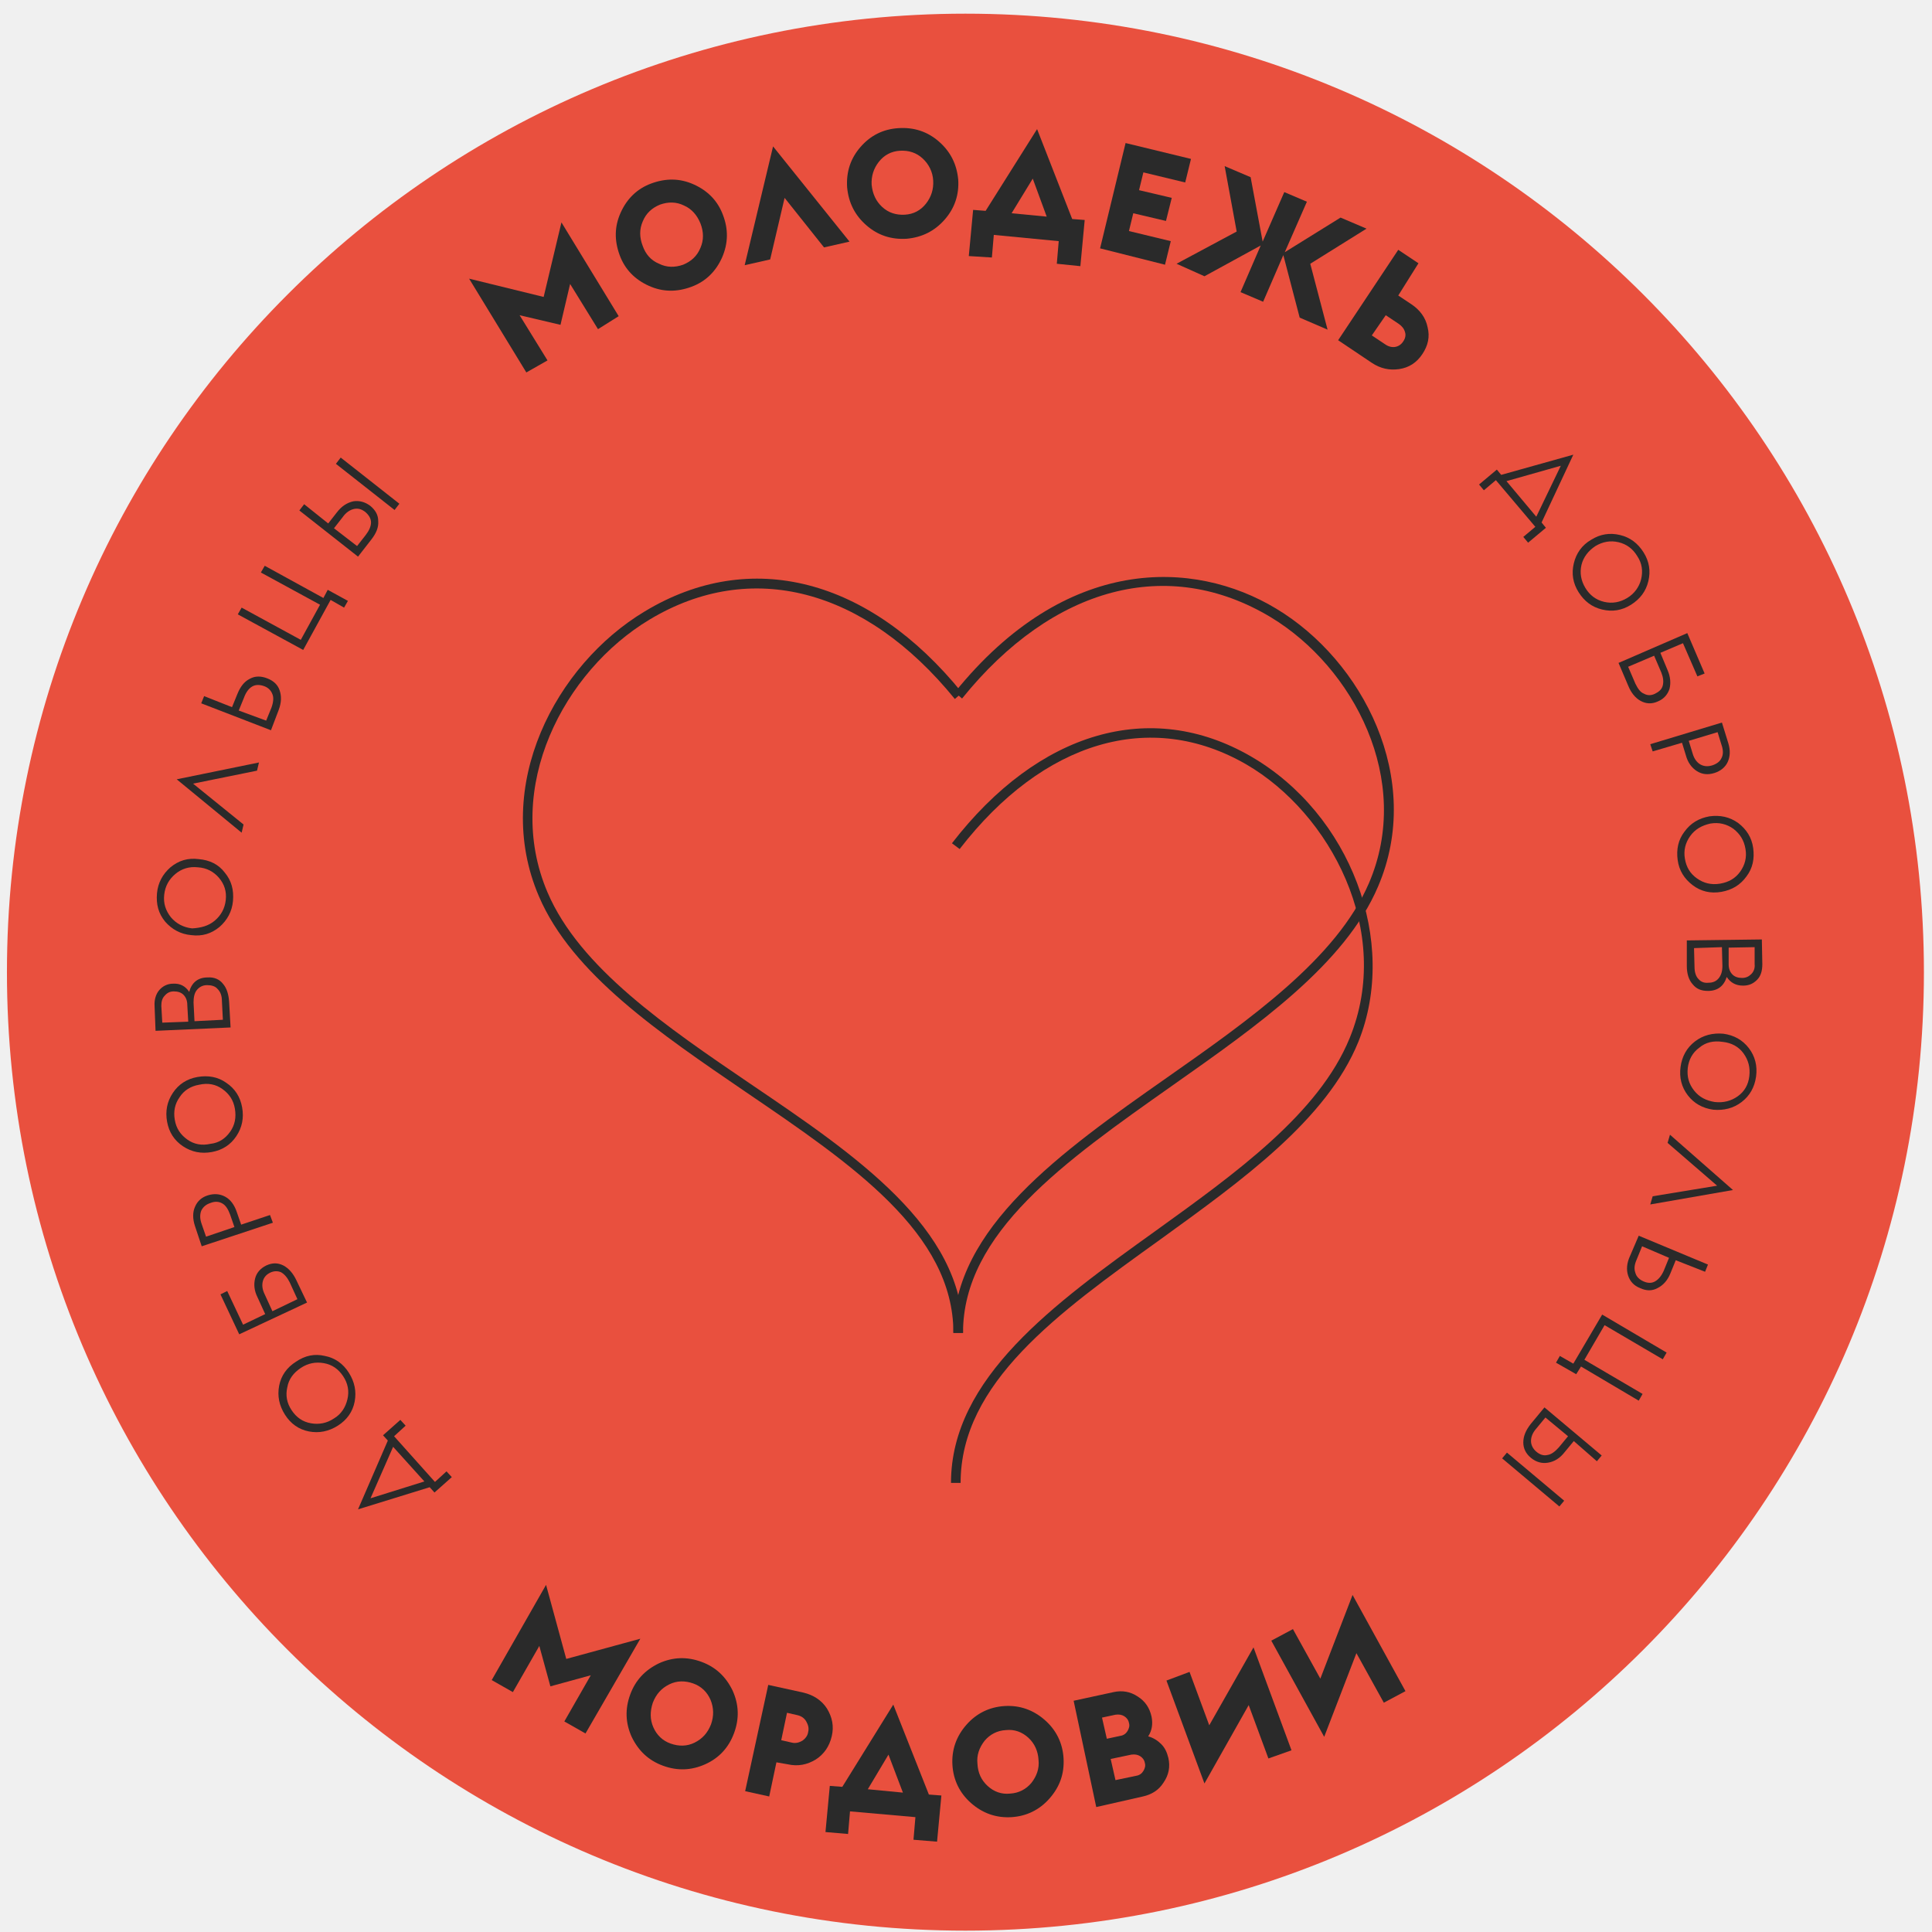
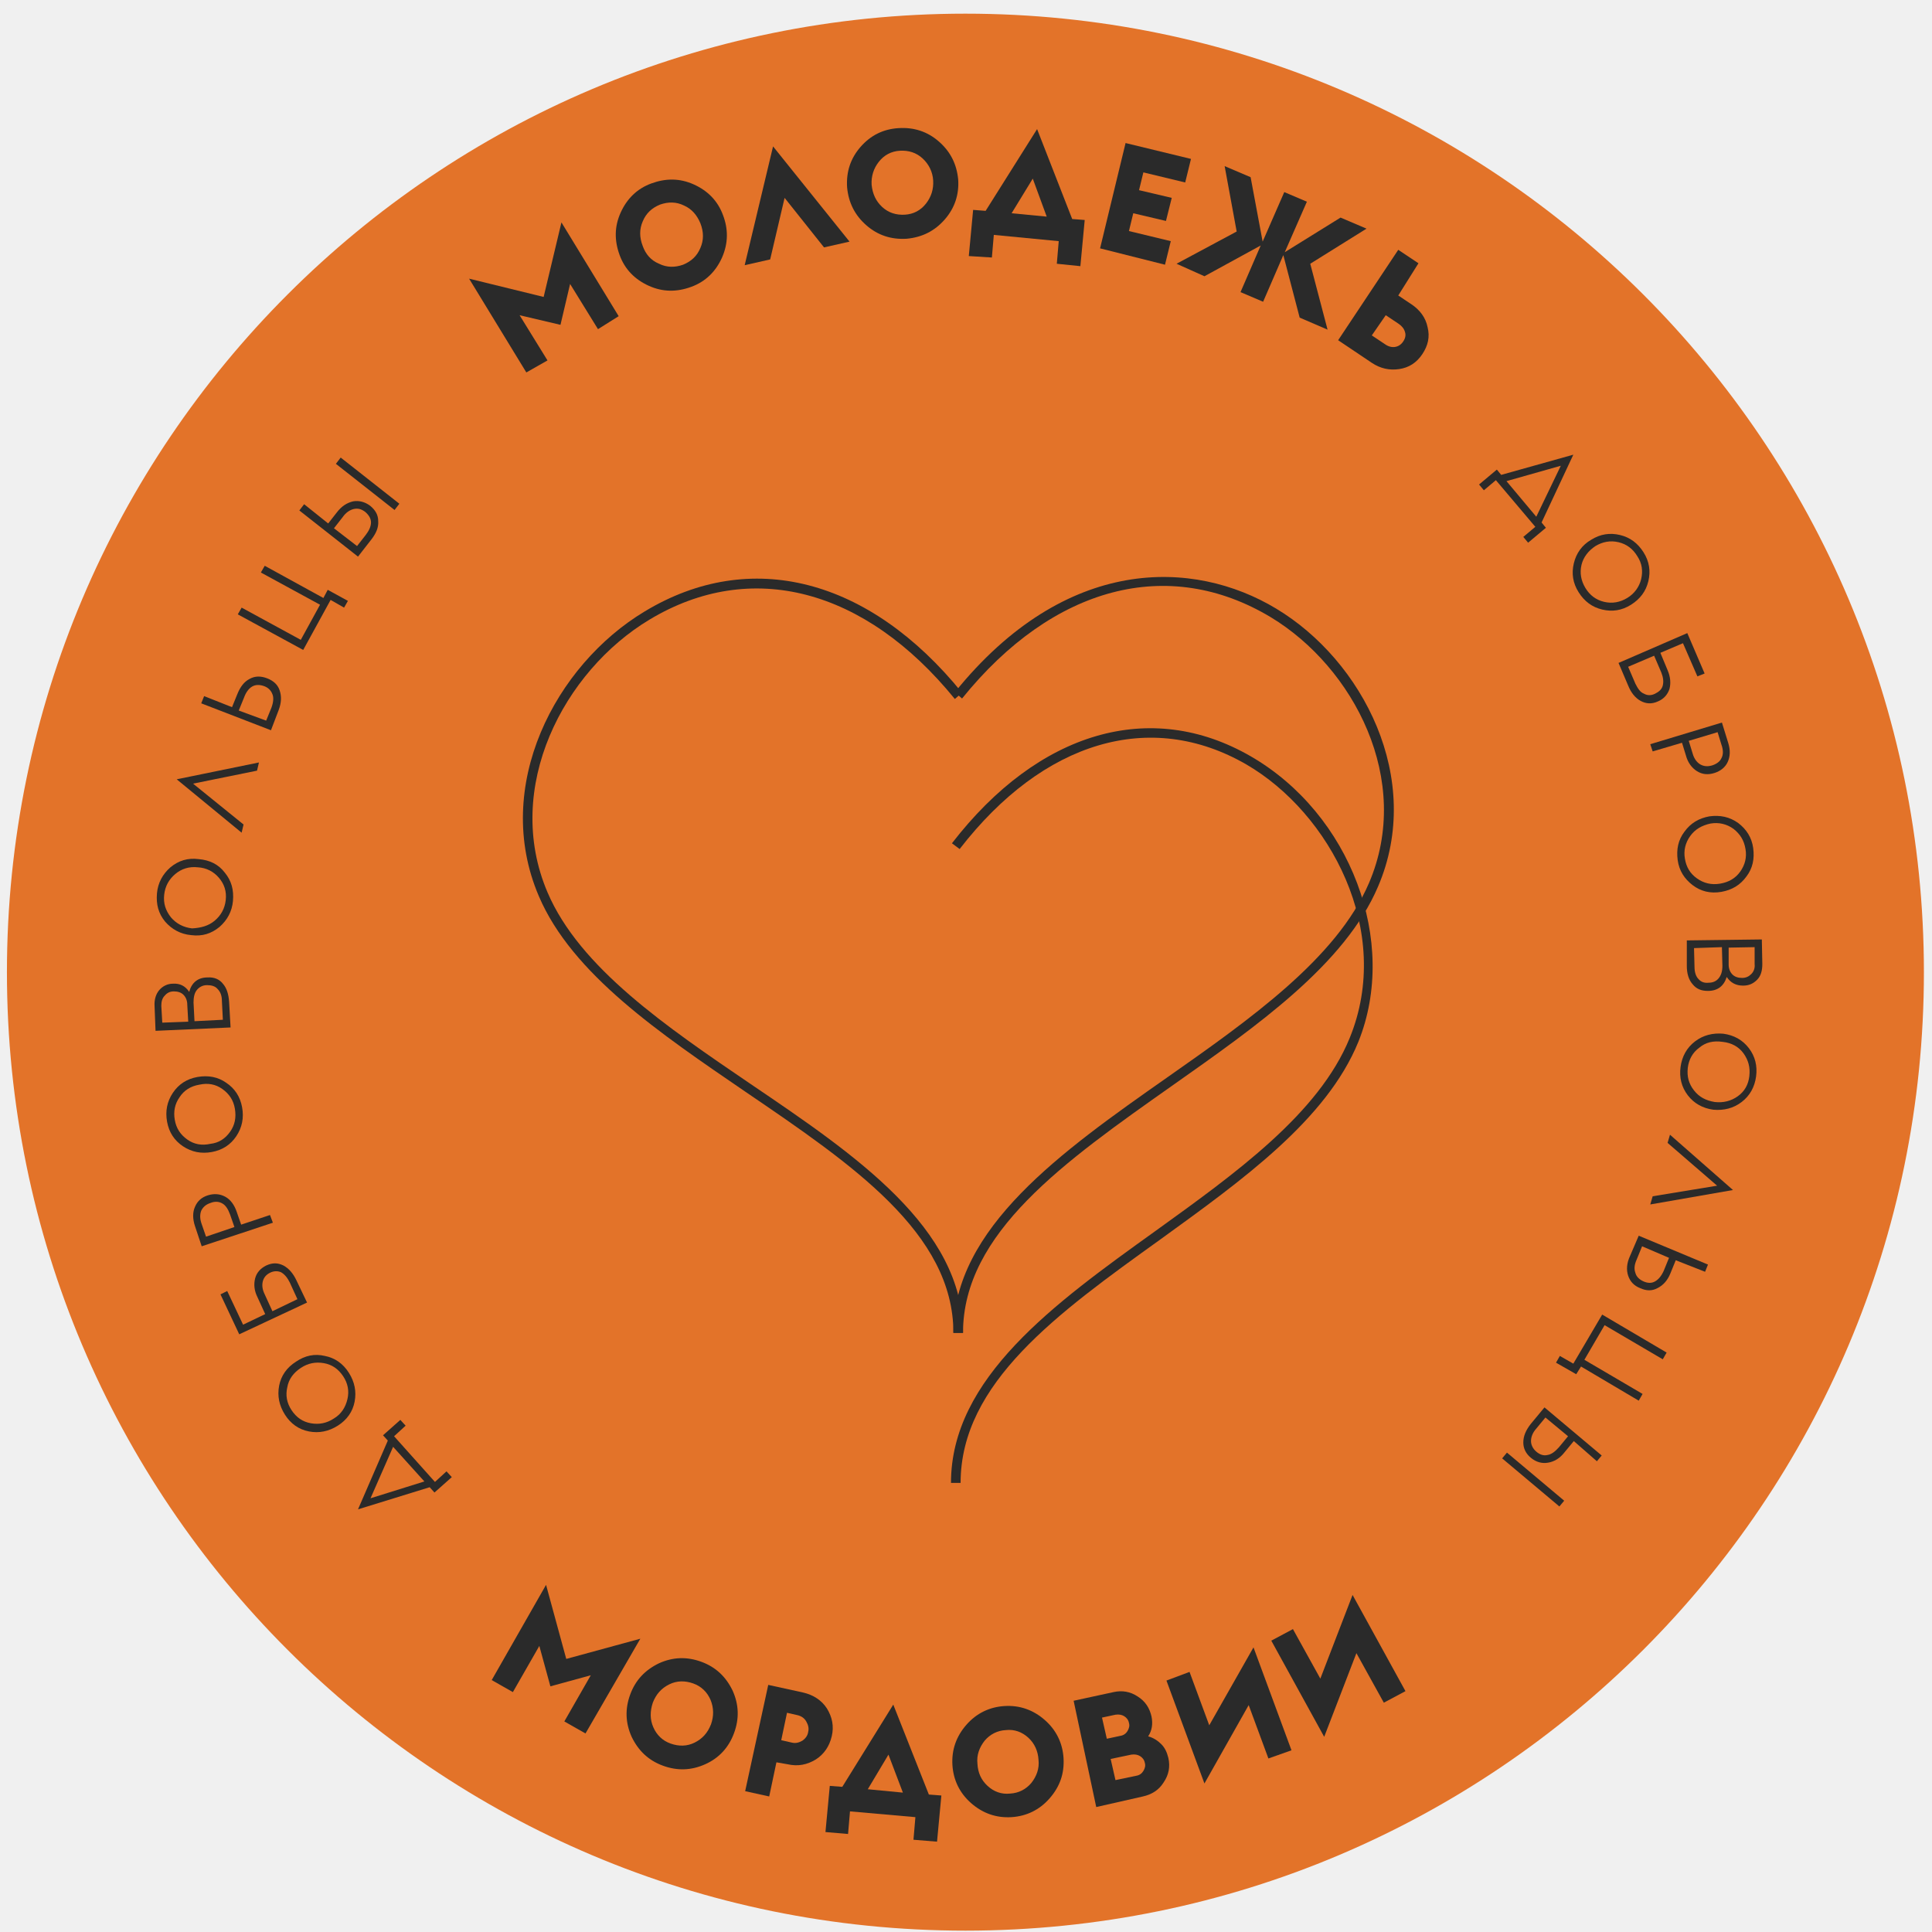
<svg xmlns="http://www.w3.org/2000/svg" width="233" height="233" viewBox="0 0 233 233" fill="none">
-   <path d="M116.431 232.837C180.272 232.837 232.025 181.083 232.025 117.243C232.025 53.402 180.272 1.649 116.431 1.649C52.59 1.649 0.837 53.402 0.837 117.243C0.837 181.083 52.59 232.837 116.431 232.837Z" fill="#E9503E" />
-   <path d="M63.477 44.917L56.575 33.607L65.565 35.811L67.711 26.821L74.613 38.131L72.119 39.697L68.755 34.245L67.595 39.175L62.665 38.015L66.029 43.467L63.477 44.917Z" fill="#2A2A2A" />
-   <path d="M87.083 31.055C86.329 32.737 85.111 33.955 83.371 34.593C81.631 35.231 79.949 35.231 78.267 34.477C76.585 33.723 75.367 32.505 74.729 30.765C74.091 29.025 74.091 27.343 74.845 25.661C75.599 23.979 76.817 22.761 78.557 22.123C80.297 21.485 81.979 21.485 83.661 22.239C85.343 22.993 86.561 24.211 87.199 25.951C87.837 27.633 87.837 29.315 87.083 31.055ZM79.485 31.809C80.413 32.273 81.399 32.273 82.385 31.925C83.371 31.519 84.067 30.881 84.473 29.895C84.879 28.967 84.879 27.981 84.473 26.937C84.067 25.951 83.429 25.197 82.501 24.791C81.573 24.327 80.587 24.327 79.601 24.675C78.615 25.081 77.919 25.719 77.513 26.705C77.107 27.633 77.107 28.619 77.513 29.663C77.861 30.649 78.499 31.403 79.485 31.809Z" fill="#2A2A2A" />
-   <path d="M89.809 31.983L93.231 17.657L102.453 29.14L99.379 29.837L94.623 23.863L92.883 31.287L89.809 31.983Z" fill="#2A2A2A" />
-   <path d="M113.937 26.473C112.719 27.865 111.211 28.619 109.355 28.793C107.499 28.909 105.875 28.387 104.483 27.169C103.091 25.951 102.337 24.443 102.163 22.587C102.047 20.731 102.569 19.107 103.787 17.715C105.005 16.323 106.513 15.569 108.369 15.453C110.225 15.337 111.849 15.859 113.241 17.077C114.633 18.295 115.387 19.803 115.561 21.659C115.677 23.457 115.155 25.081 113.937 26.473ZM106.397 24.965C107.151 25.661 108.079 25.951 109.123 25.893C110.167 25.835 111.037 25.371 111.675 24.559C112.313 23.747 112.603 22.819 112.545 21.775C112.487 20.731 112.023 19.803 111.269 19.107C110.515 18.411 109.587 18.121 108.543 18.179C107.499 18.237 106.629 18.701 105.991 19.513C105.353 20.325 105.063 21.253 105.121 22.297C105.237 23.399 105.643 24.269 106.397 24.965Z" fill="#2A2A2A" />
-   <path d="M116.837 30.881L117.359 25.313L118.867 25.429L125.073 15.569L129.307 26.415L130.815 26.531L130.293 32.099L127.451 31.809L127.683 29.083L119.853 28.329L119.621 31.055L116.837 30.881ZM126.233 26.125L124.551 21.543L121.999 25.719L126.233 26.125Z" fill="#2A2A2A" />
-   <path d="M132.671 29.953L135.745 17.251L143.633 19.165L142.937 22.007L137.891 20.789L137.369 22.935L141.313 23.863L140.617 26.647L136.673 25.719L136.151 27.865L141.197 29.083L140.501 31.925L132.671 29.953Z" fill="#2A2A2A" />
-   <path d="M141.894 31.809L149.144 27.923L147.694 20.035L150.826 21.369L152.276 29.141L154.886 23.167L157.612 24.327L154.944 30.417L161.672 26.241L164.804 27.575L158.018 31.809L160.106 39.755L156.742 38.305L154.77 30.765L152.334 36.391L149.608 35.231L152.044 29.605L145.258 33.317L141.894 31.809Z" fill="#2A2A2A" />
-   <path d="M168.631 35.637L170.197 36.681C171.241 37.377 171.937 38.305 172.169 39.465C172.459 40.625 172.227 41.669 171.531 42.713C170.835 43.757 169.907 44.337 168.747 44.511C167.587 44.685 166.485 44.453 165.441 43.757L161.381 41.031L168.631 30.127L171.067 31.751L168.631 35.637ZM165.441 40.451L167.007 41.495C167.413 41.785 167.819 41.901 168.225 41.843C168.631 41.785 168.979 41.553 169.211 41.205C169.501 40.799 169.559 40.393 169.443 40.045C169.327 39.639 169.095 39.349 168.689 39.059L167.123 38.015L165.441 40.451Z" fill="#2A2A2A" />
-   <path d="M59.301 202.619L65.855 191.135L68.291 200.067L77.223 197.631L70.611 209.057L68.059 207.607L71.249 202.039L66.377 203.373L65.043 198.501L61.853 204.069L59.301 202.619Z" fill="#2A2A2A" />
-   <path d="M85.053 212.769C83.371 213.523 81.689 213.581 79.949 212.943C78.209 212.305 76.991 211.145 76.179 209.463C75.425 207.781 75.367 206.099 76.005 204.359C76.643 202.619 77.803 201.401 79.485 200.589C81.167 199.835 82.849 199.777 84.589 200.415C86.329 201.053 87.547 202.213 88.359 203.895C89.113 205.577 89.171 207.259 88.533 208.999C87.895 210.739 86.735 212.015 85.053 212.769ZM78.789 208.303C79.195 209.231 79.891 209.927 80.877 210.275C81.863 210.623 82.849 210.623 83.777 210.159C84.705 209.695 85.343 208.999 85.749 207.955C86.097 206.969 86.097 205.983 85.691 204.997C85.285 204.069 84.589 203.373 83.603 203.025C82.617 202.677 81.631 202.677 80.703 203.141C79.775 203.605 79.137 204.301 78.731 205.345C78.383 206.389 78.383 207.375 78.789 208.303Z" fill="#2A2A2A" />
-   <path d="M89.867 216.017L92.651 203.199L96.885 204.127C98.103 204.417 99.089 205.055 99.727 206.041C100.365 207.085 100.597 208.187 100.307 209.405C100.017 210.623 99.379 211.551 98.393 212.189C97.349 212.827 96.247 213.059 94.971 212.769L93.637 212.537L92.767 216.655L89.867 216.017ZM94.217 209.869L95.493 210.159C95.957 210.275 96.363 210.159 96.769 209.927C97.175 209.637 97.407 209.289 97.465 208.883C97.581 208.419 97.465 208.013 97.233 207.607C97.001 207.201 96.653 206.969 96.189 206.853L94.913 206.563L94.217 209.869Z" fill="#2A2A2A" />
-   <path d="M99.553 220.946L100.075 215.378L101.583 215.494L107.731 205.576L112.023 216.422L113.531 216.538L113.009 222.106L110.167 221.874L110.399 219.148L102.511 218.452L102.279 221.178L99.553 220.946ZM108.891 216.19L107.151 211.608L104.657 215.784L108.891 216.19Z" fill="#2A2A2A" />
-   <path d="M126.581 216.887C125.363 218.279 123.797 219.033 121.999 219.149C120.143 219.265 118.519 218.685 117.127 217.467C115.735 216.249 114.981 214.683 114.865 212.885C114.749 211.029 115.329 209.405 116.547 208.013C117.765 206.621 119.331 205.867 121.129 205.751C122.985 205.635 124.609 206.215 126.001 207.433C127.393 208.651 128.147 210.217 128.263 212.015C128.379 213.929 127.799 215.495 126.581 216.887ZM119.099 215.379C119.853 216.075 120.781 216.423 121.825 216.307C122.869 216.249 123.739 215.785 124.377 215.031C125.015 214.219 125.363 213.291 125.247 212.247C125.189 211.203 124.783 210.275 124.029 209.579C123.275 208.883 122.347 208.535 121.303 208.651C120.259 208.709 119.389 209.173 118.751 209.927C118.113 210.739 117.765 211.667 117.881 212.711C117.939 213.813 118.345 214.683 119.099 215.379Z" fill="#2A2A2A" />
-   <path d="M132.207 217.931L129.481 205.113L134.295 204.069C135.339 203.837 136.325 204.011 137.195 204.591C138.123 205.171 138.645 205.983 138.877 207.027C139.051 207.897 138.935 208.709 138.471 209.405C139.109 209.579 139.631 209.927 140.037 210.333C140.501 210.797 140.733 211.319 140.907 212.015C141.139 213.059 140.965 214.045 140.327 214.973C139.747 215.901 138.877 216.423 137.833 216.655L132.207 217.931ZM133.483 209.695L135.107 209.347C135.513 209.289 135.803 209.057 135.977 208.767C136.151 208.477 136.267 208.129 136.151 207.781C136.093 207.433 135.861 207.143 135.571 206.969C135.281 206.795 134.933 206.737 134.527 206.795L132.903 207.143L133.483 209.695ZM134.527 214.683L137.021 214.161C137.427 214.103 137.717 213.871 137.891 213.581C138.065 213.291 138.181 212.943 138.065 212.595C138.007 212.247 137.775 211.957 137.485 211.783C137.195 211.609 136.847 211.551 136.441 211.609L133.947 212.131L134.527 214.683Z" fill="#2A2A2A" />
-   <path d="M145.257 215.088L140.675 202.676L143.459 201.632L145.837 208.07L151.173 198.674L155.755 211.086L152.971 212.072L150.593 205.634L145.257 215.088Z" fill="#2A2A2A" />
-   <path d="M159.698 209.463L153.318 197.863L155.928 196.471L159.234 202.445L163.12 192.353L169.5 203.953L166.89 205.345L163.584 199.371L159.698 209.463Z" fill="#2A2A2A" />
-   <path d="M54.487 178.142L52.399 179.998L51.819 179.36L43.177 182.028L46.773 173.734L46.193 173.096L48.281 171.24L48.919 171.936L47.527 173.212L52.457 178.722L53.849 177.446L54.487 178.142ZM51.181 178.664L47.411 174.488L44.685 180.694L51.181 178.664Z" fill="#2A2A2A" />
-   <path d="M39.175 163.527C40.393 163.759 41.379 164.455 42.075 165.557C42.771 166.659 43.003 167.819 42.771 169.037C42.539 170.255 41.843 171.241 40.741 171.937C39.639 172.633 38.479 172.865 37.261 172.633C36.043 172.401 35.057 171.705 34.361 170.603C33.665 169.501 33.433 168.341 33.665 167.123C33.897 165.905 34.593 164.919 35.695 164.223C36.797 163.469 37.957 163.237 39.175 163.527ZM41.901 168.747C42.133 167.761 41.959 166.833 41.379 165.963C40.799 165.093 40.045 164.571 39.059 164.397C38.073 164.223 37.145 164.397 36.275 164.977C35.405 165.557 34.825 166.311 34.651 167.297C34.419 168.283 34.593 169.21 35.173 170.08C35.753 170.95 36.507 171.473 37.493 171.647C38.479 171.821 39.407 171.647 40.277 171.067C41.147 170.545 41.669 169.733 41.901 168.747Z" fill="#2A2A2A" />
-   <path d="M29.315 159.757L31.983 158.48L31.055 156.45C30.649 155.638 30.591 154.885 30.765 154.189C30.939 153.493 31.403 152.971 32.099 152.623C32.853 152.275 33.491 152.275 34.187 152.623C34.825 152.971 35.347 153.55 35.753 154.42L37.029 157.089L28.851 160.917L26.589 156.103L27.401 155.697L29.315 159.757ZM35.869 156.683L34.941 154.653C34.651 154.073 34.303 153.667 33.897 153.435C33.491 153.261 33.027 153.261 32.563 153.493C32.099 153.725 31.809 154.073 31.693 154.537C31.577 155.001 31.635 155.523 31.925 156.103L32.853 158.133L35.869 156.683Z" fill="#2A2A2A" />
-   <path d="M32.911 147.461L24.327 150.303L23.515 147.867C23.225 146.997 23.225 146.185 23.515 145.547C23.805 144.851 24.327 144.387 25.081 144.155C25.835 143.923 26.531 143.981 27.169 144.329C27.807 144.677 28.271 145.315 28.561 146.185L29.083 147.693L32.563 146.533L32.911 147.461ZM28.271 147.983L27.749 146.475C27.517 145.837 27.227 145.373 26.821 145.141C26.415 144.909 25.951 144.851 25.371 145.083C24.849 145.257 24.501 145.547 24.269 146.011C24.095 146.475 24.095 146.997 24.327 147.635L24.849 149.143L28.271 147.983Z" fill="#2A2A2A" />
-   <path d="M27.285 130.583C28.329 131.279 28.968 132.265 29.2 133.541C29.431 134.817 29.2 135.977 28.503 137.021C27.808 138.065 26.822 138.703 25.546 138.935C24.27 139.167 23.11 138.935 22.066 138.239C21.021 137.543 20.384 136.557 20.151 135.281C19.919 134.005 20.151 132.845 20.848 131.801C21.544 130.757 22.529 130.119 23.805 129.887C25.14 129.655 26.299 129.887 27.285 130.583ZM27.75 136.499C28.329 135.687 28.503 134.759 28.329 133.715C28.155 132.671 27.634 131.917 26.822 131.337C26.009 130.757 25.081 130.583 24.038 130.815C22.994 130.989 22.181 131.511 21.66 132.323C21.079 133.135 20.905 134.063 21.079 135.049C21.253 136.093 21.776 136.847 22.587 137.427C23.399 138.007 24.328 138.181 25.372 137.949C26.416 137.833 27.169 137.311 27.75 136.499Z" fill="#2A2A2A" />
-   <path d="M27.807 123.912L18.759 124.318L18.643 121.36C18.585 120.548 18.817 119.852 19.223 119.388C19.629 118.924 20.209 118.634 20.847 118.634C21.717 118.576 22.355 118.924 22.819 119.62C23.109 118.518 23.863 117.88 25.023 117.88C25.835 117.822 26.473 118.112 26.879 118.634C27.343 119.156 27.575 119.91 27.633 120.838L27.807 123.912ZM22.703 123.216L22.587 121.186C22.587 120.664 22.413 120.258 22.123 119.968C21.833 119.678 21.427 119.562 20.963 119.562C20.499 119.562 20.151 119.736 19.861 120.084C19.571 120.374 19.455 120.78 19.455 121.302L19.571 123.332L22.703 123.216ZM26.879 122.984L26.763 120.722C26.763 120.084 26.589 119.62 26.241 119.272C25.951 118.924 25.487 118.808 24.965 118.808C24.443 118.808 24.037 119.04 23.747 119.388C23.457 119.736 23.341 120.258 23.341 120.896L23.457 123.158L26.879 122.984Z" fill="#2A2A2A" />
-   <path d="M27.111 105.236C27.923 106.222 28.213 107.324 28.097 108.658C27.981 109.934 27.401 110.978 26.473 111.79C25.487 112.602 24.385 112.95 23.051 112.776C21.775 112.66 20.731 112.08 19.919 111.152C19.107 110.166 18.817 109.064 18.933 107.73C19.049 106.454 19.629 105.41 20.557 104.598C21.543 103.786 22.645 103.438 23.979 103.612C25.313 103.728 26.357 104.25 27.111 105.236ZM25.893 111.036C26.647 110.398 27.111 109.586 27.227 108.542C27.343 107.498 27.053 106.628 26.415 105.874C25.777 105.12 24.907 104.656 23.863 104.598C22.819 104.482 21.891 104.772 21.137 105.41C20.383 106.048 19.919 106.86 19.803 107.904C19.687 108.948 19.977 109.818 20.615 110.63C21.253 111.384 22.123 111.848 23.167 111.964C24.211 111.906 25.139 111.674 25.893 111.036Z" fill="#2A2A2A" />
-   <path d="M29.142 100.423L21.311 93.985L31.23 91.955L30.997 92.941L23.284 94.507L29.373 99.437L29.142 100.423Z" fill="#2A2A2A" />
-   <path d="M27.981 85.284L28.619 83.719C28.967 82.849 29.431 82.21 30.127 81.862C30.765 81.514 31.461 81.514 32.215 81.805C32.969 82.094 33.491 82.558 33.723 83.254C33.955 83.951 33.955 84.704 33.607 85.632L32.679 88.069L24.269 84.82L24.617 83.951L27.981 85.284ZM32.099 86.909L32.737 85.343C32.969 84.704 33.027 84.124 32.853 83.719C32.679 83.254 32.331 82.906 31.809 82.733C31.287 82.558 30.823 82.558 30.417 82.79C30.011 83.022 29.663 83.487 29.431 84.124L28.793 85.691L32.099 86.909Z" fill="#2A2A2A" />
-   <path d="M39.002 72.119L39.524 71.133L41.96 72.467L41.496 73.279L39.872 72.351L36.566 78.383L28.678 74.091L29.142 73.279L36.276 77.165L38.596 72.931L31.462 69.045L31.926 68.233L39.002 72.119Z" fill="#2A2A2A" />
-   <path d="M39.582 63.129L40.626 61.795C41.206 61.041 41.844 60.635 42.598 60.461C43.294 60.345 43.99 60.519 44.628 60.983C45.266 61.505 45.614 62.085 45.614 62.839C45.672 63.593 45.382 64.289 44.802 65.043L43.178 67.131L36.102 61.563L36.682 60.809L39.582 63.129ZM43.062 65.855L44.106 64.521C44.512 63.999 44.744 63.477 44.744 63.013C44.744 62.549 44.512 62.143 44.048 61.737C43.584 61.389 43.178 61.273 42.656 61.389C42.192 61.505 41.728 61.795 41.322 62.375L40.278 63.709L43.062 65.855ZM47.586 61.505L40.51 55.937L41.09 55.183L48.166 60.751L47.586 61.505Z" fill="#2A2A2A" />
-   <path d="M178.375 58.431L180.521 56.633L181.043 57.27L189.743 54.834L185.915 63.013L186.437 63.651L184.291 65.448L183.711 64.752L185.161 63.535L180.405 57.908L178.955 59.127L178.375 58.431ZM181.681 58.025L185.277 62.316L188.235 56.169L181.681 58.025Z" fill="#2A2A2A" />
-   <path d="M193.223 73.511C192.005 73.221 191.077 72.525 190.381 71.423C189.685 70.321 189.511 69.161 189.801 67.943C190.091 66.725 190.787 65.739 191.889 65.101C192.991 64.405 194.151 64.231 195.369 64.521C196.587 64.811 197.515 65.507 198.211 66.609C198.907 67.711 199.081 68.871 198.791 70.089C198.501 71.307 197.805 72.235 196.703 72.931C195.601 73.627 194.441 73.801 193.223 73.511ZM190.729 68.117C190.497 69.103 190.671 70.031 191.193 70.901C191.715 71.771 192.469 72.351 193.455 72.583C194.441 72.815 195.369 72.641 196.239 72.119C197.109 71.597 197.689 70.785 197.921 69.857C198.153 68.871 198.037 67.943 197.457 67.073C196.935 66.203 196.181 65.623 195.195 65.391C194.209 65.159 193.281 65.333 192.411 65.855C191.541 66.435 190.961 67.189 190.729 68.117Z" fill="#2A2A2A" />
-   <path d="M202.967 77.571L200.241 78.731L201.111 80.819C201.459 81.63 201.517 82.385 201.343 83.081C201.111 83.777 200.647 84.299 199.951 84.588C199.197 84.936 198.501 84.879 197.863 84.531C197.225 84.183 196.703 83.545 196.355 82.675L195.195 79.948L203.489 76.353L205.577 81.225L204.707 81.573L202.967 77.571ZM196.355 80.412L197.225 82.442C197.515 83.022 197.805 83.487 198.269 83.661C198.675 83.893 199.139 83.893 199.603 83.661C200.067 83.429 200.415 83.139 200.531 82.675C200.647 82.211 200.589 81.689 200.357 81.109L199.487 79.079L196.355 80.412Z" fill="#2A2A2A" />
-   <path d="M199.023 89.751L207.665 87.141L208.419 89.576C208.709 90.504 208.651 91.258 208.361 91.897C208.071 92.534 207.491 92.999 206.737 93.231C205.983 93.463 205.287 93.404 204.649 92.999C204.011 92.593 203.547 91.955 203.315 91.085L202.851 89.576L199.313 90.621L199.023 89.751ZM203.663 89.345L204.127 90.853C204.301 91.49 204.649 91.954 205.055 92.186C205.461 92.418 205.925 92.477 206.505 92.302C207.027 92.129 207.433 91.838 207.607 91.433C207.839 91.026 207.839 90.447 207.607 89.808L207.143 88.3L203.663 89.345Z" fill="#2A2A2A" />
-   <path d="M204.127 106.745C203.141 105.991 202.503 105.005 202.329 103.729C202.155 102.453 202.387 101.293 203.141 100.307C203.895 99.263 204.881 98.683 206.157 98.451C207.433 98.277 208.593 98.508 209.637 99.263C210.623 100.017 211.261 101.003 211.435 102.279C211.609 103.555 211.377 104.715 210.623 105.701C209.869 106.745 208.883 107.325 207.607 107.557C206.273 107.789 205.113 107.499 204.127 106.745ZM203.837 100.829C203.257 101.641 203.025 102.569 203.199 103.555C203.373 104.599 203.837 105.353 204.649 105.933C205.461 106.513 206.389 106.745 207.433 106.571C208.477 106.397 209.289 105.933 209.869 105.121C210.449 104.309 210.681 103.381 210.507 102.395C210.333 101.351 209.869 100.597 209.057 99.959C208.245 99.379 207.317 99.147 206.273 99.321C205.229 99.553 204.417 100.017 203.837 100.829Z" fill="#2A2A2A" />
-   <path d="M203.431 113.415L212.479 113.299L212.537 116.257C212.537 117.069 212.363 117.707 211.899 118.171C211.435 118.635 210.913 118.867 210.217 118.867C209.347 118.867 208.709 118.519 208.245 117.823C207.897 118.925 207.143 119.505 205.983 119.505C205.171 119.505 204.591 119.273 204.127 118.693C203.663 118.171 203.431 117.417 203.431 116.489V113.415ZM204.301 114.343L204.359 116.605C204.359 117.243 204.533 117.765 204.823 118.055C205.113 118.403 205.519 118.577 206.041 118.519C206.563 118.519 206.969 118.345 207.259 117.997C207.549 117.649 207.723 117.185 207.723 116.489L207.665 114.227L204.301 114.343ZM208.477 114.285V116.315C208.477 116.837 208.651 117.243 208.941 117.533C209.231 117.823 209.637 117.939 210.101 117.939C210.565 117.939 210.913 117.765 211.203 117.475C211.493 117.185 211.667 116.779 211.609 116.257V114.227L208.477 114.285Z" fill="#2A2A2A" />
-   <path d="M203.547 132.091C202.793 131.105 202.503 129.945 202.677 128.669C202.851 127.393 203.431 126.349 204.417 125.595C205.403 124.841 206.563 124.551 207.839 124.667C209.115 124.841 210.159 125.421 210.913 126.407C211.667 127.393 211.957 128.553 211.783 129.829C211.609 131.105 211.029 132.149 210.043 132.903C209.057 133.657 207.897 133.947 206.621 133.831C205.345 133.657 204.301 133.077 203.547 132.091ZM204.939 126.349C204.127 126.929 203.663 127.799 203.547 128.785C203.431 129.829 203.663 130.699 204.301 131.511C204.939 132.323 205.751 132.729 206.795 132.903C207.839 133.019 208.767 132.787 209.579 132.207C210.391 131.627 210.855 130.815 210.971 129.771C211.087 128.727 210.855 127.857 210.275 127.045C209.695 126.233 208.825 125.769 207.781 125.653C206.621 125.479 205.693 125.711 204.939 126.349Z" fill="#2A2A2A" />
-   <path d="M201.401 136.847L208.999 143.517L199.023 145.257L199.313 144.271L207.085 142.995L201.111 137.833L201.401 136.847Z" fill="#2A2A2A" />
-   <path d="M202.096 151.984L201.458 153.55C201.11 154.42 200.588 155 199.892 155.348C199.254 155.696 198.558 155.696 197.804 155.348C197.05 155.058 196.586 154.536 196.354 153.84C196.122 153.144 196.18 152.332 196.586 151.462L197.63 149.026L205.982 152.506L205.634 153.376L202.096 151.984ZM198.036 150.302L197.398 151.868C197.108 152.506 197.05 153.028 197.224 153.492C197.34 153.956 197.688 154.304 198.21 154.536C198.732 154.768 199.196 154.768 199.602 154.536C200.008 154.304 200.356 153.898 200.646 153.26L201.284 151.694L198.036 150.302Z" fill="#2A2A2A" />
-   <path d="M190.671 164.803L190.091 165.731L187.655 164.339L188.119 163.527L189.743 164.455L193.223 158.539L200.995 163.121L200.531 163.933L193.513 159.815L191.077 163.991L198.095 168.109L197.631 168.921L190.671 164.803Z" fill="#2A2A2A" />
-   <path d="M181.739 175.185L188.641 180.985L188.061 181.681L181.159 175.881L181.739 175.185ZM189.801 173.793L188.699 175.127C188.119 175.881 187.423 176.287 186.669 176.403C185.973 176.519 185.277 176.345 184.639 175.823C184.001 175.301 183.711 174.663 183.711 173.967C183.711 173.213 184.001 172.517 184.581 171.763L186.263 169.733L193.165 175.533L192.585 176.229L189.801 173.793ZM186.379 170.951L185.277 172.285C184.813 172.807 184.639 173.329 184.639 173.793C184.639 174.257 184.871 174.721 185.277 175.069C185.683 175.417 186.147 175.591 186.611 175.475C187.075 175.417 187.539 175.069 188.003 174.547L189.105 173.213L186.379 170.951Z" fill="#2A2A2A" />
-   <path d="M116.141 160.743H114.981C114.981 148.737 102.801 140.443 89.925 131.685C79.659 124.667 68.987 117.475 64.985 108.079C59.301 94.797 67.015 80.181 77.745 73.743C90.505 66.029 104.831 69.741 116.025 83.545L115.155 84.299C104.309 70.959 90.563 67.363 78.325 74.729C68.001 80.935 60.635 94.971 66.029 107.615C69.915 116.721 80.413 123.855 90.563 130.757C103.149 139.283 116.141 148.099 116.141 160.743Z" fill="#2A2A2A" />
-   <path d="M116.14 160.743H114.98C114.98 148.099 128.03 138.877 140.674 130.003C150.766 122.927 161.206 115.561 165.092 106.513C170.428 94.101 163.236 80.471 153.26 74.439C140.906 67.015 126.986 70.669 116.024 84.241L115.154 83.487C128.552 66.899 143.98 67.421 153.898 73.395C164.338 79.659 171.762 93.927 166.194 106.919C162.192 116.315 151.578 123.739 141.37 130.931C128.378 140.095 116.14 148.679 116.14 160.743Z" fill="#2A2A2A" />
-   <path d="M115.85 178.838H114.69C114.69 166.194 127.16 157.204 139.282 148.504C149.026 141.486 159.06 134.294 162.772 125.188C168.05 112.312 160.394 98.044 150.302 92.186C138.76 85.516 125.826 89.344 115.734 102.394L114.806 101.698C125.246 88.184 138.76 84.24 150.824 91.201C162.888 98.16 168.688 113.588 163.816 125.652C159.988 135.048 149.78 142.356 139.92 149.49C127.566 158.364 115.85 166.774 115.85 178.838Z" fill="#2A2A2A" />
+   <g clip-path="url(#clip0_372_155)">
+     <path d="M116.43 232.836C180.271 232.836 232.024 181.083 232.024 117.242C232.024 53.402 180.271 1.648 116.43 1.648C52.589 1.648 0.836 53.402 0.836 117.242C0.836 181.083 52.589 232.836 116.43 232.836Z" fill="#E37329" />
+     <path d="M63.476 44.917L56.574 33.607L65.564 35.811L67.71 26.821L74.612 38.131L72.118 39.697L68.754 34.245L67.594 39.175L62.664 38.015L66.028 43.467L63.476 44.917Z" fill="#2A2A2A" />
+     <path d="M87.081 31.054C86.327 32.736 85.109 33.954 83.369 34.592C81.629 35.23 79.947 35.23 78.265 34.476C76.583 33.722 75.365 32.504 74.727 30.764C74.089 29.024 74.089 27.342 74.843 25.66C75.597 23.978 76.815 22.76 78.555 22.122C80.295 21.484 81.977 21.484 83.659 22.238C85.341 22.992 86.559 24.21 87.197 25.95C87.835 27.632 87.835 29.314 87.081 31.054ZM79.483 31.808C80.411 32.272 81.397 32.272 82.383 31.924C83.369 31.518 84.065 30.88 84.471 29.894C84.877 28.966 84.877 27.98 84.471 26.936C84.065 25.95 83.427 25.196 82.499 24.79C81.571 24.326 80.585 24.326 79.599 24.674C78.613 25.08 77.917 25.718 77.511 26.704C77.105 27.632 77.105 28.618 77.511 29.662C77.859 30.648 78.497 31.402 79.483 31.808Z" fill="#2A2A2A" />
+     <path d="M89.809 31.982L93.231 17.656L102.453 29.14L99.379 29.836L94.623 23.862L92.883 31.286L89.809 31.982Z" fill="#2A2A2A" />
+     <path d="M113.934 26.472C112.716 27.864 111.208 28.618 109.352 28.792C107.496 28.908 105.872 28.386 104.48 27.168C103.088 25.95 102.334 24.442 102.16 22.586C102.044 20.73 102.566 19.106 103.784 17.714C105.002 16.322 106.51 15.568 108.366 15.452C110.222 15.336 111.846 15.858 113.238 17.076C114.63 18.294 115.384 19.802 115.558 21.658C115.674 23.456 115.152 25.08 113.934 26.472ZM106.394 24.964C107.148 25.66 108.076 25.95 109.12 25.892C110.164 25.834 111.034 25.37 111.672 24.558C112.31 23.746 112.6 22.818 112.542 21.774C112.484 20.73 112.02 19.802 111.266 19.106C110.512 18.41 109.584 18.12 108.54 18.178C107.496 18.236 106.626 18.7 105.988 19.512C105.35 20.324 105.06 21.252 105.118 22.296C105.234 23.398 105.64 24.268 106.394 24.964Z" fill="#2A2A2A" />
+     <path d="M116.838 30.881L117.36 25.313L118.868 25.429L125.074 15.569L129.308 26.415L130.816 26.531L130.294 32.099L127.452 31.809L127.684 29.083L119.854 28.329L119.622 31.055L116.838 30.881ZM126.234 26.125L124.552 21.543L122 25.719L126.234 26.125Z" fill="#2A2A2A" />
+     <path d="M132.67 29.953L135.744 17.251L143.632 19.165L142.936 22.007L137.89 20.789L137.368 22.935L141.312 23.863L140.616 26.647L136.672 25.719L136.15 27.865L141.196 29.083L140.5 31.925L132.67 29.953Z" fill="#2A2A2A" />
+     <path d="M141.893 31.808L149.143 27.922L147.693 20.035L150.825 21.369L152.275 29.14L154.885 23.166L157.611 24.326L154.943 30.416L161.671 26.241L164.803 27.575L158.017 31.808L160.105 39.755L156.741 38.304L154.769 30.765L152.333 36.391L149.607 35.23L152.043 29.605L145.257 33.316L141.893 31.808Z" fill="#2A2A2A" />
+     <path d="M168.631 35.636L170.197 36.681C171.241 37.377 171.937 38.304 172.169 39.465C172.459 40.624 172.227 41.669 171.531 42.712C170.835 43.757 169.907 44.337 168.747 44.511C167.587 44.684 166.485 44.453 165.441 43.757L161.381 41.031L168.631 30.127L171.067 31.75L168.631 35.636ZM165.441 40.45L167.007 41.495C167.413 41.785 167.819 41.901 168.225 41.843C168.631 41.785 168.979 41.553 169.211 41.205C169.501 40.798 169.559 40.392 169.443 40.044C169.327 39.639 169.095 39.349 168.689 39.059L167.123 38.014L165.441 40.45Z" fill="#2A2A2A" />
+     <path d="M59.301 202.618L65.855 191.134L68.291 200.066L77.223 197.63L70.611 209.056L68.059 207.606L71.249 202.038L66.377 203.372L65.043 198.5L61.853 204.068L59.301 202.618Z" fill="#2A2A2A" />
+     <path d="M85.051 212.768C83.369 213.522 81.687 213.58 79.947 212.942C78.207 212.304 76.989 211.144 76.177 209.462C75.423 207.78 75.365 206.098 76.003 204.358C76.641 202.618 77.801 201.4 79.483 200.588C81.165 199.834 82.847 199.776 84.587 200.414C86.327 201.052 87.545 202.212 88.357 203.894C89.111 205.576 89.169 207.258 88.531 208.998C87.893 210.738 86.733 212.014 85.051 212.768ZM78.787 208.302C79.193 209.23 79.889 209.926 80.875 210.274C81.861 210.622 82.847 210.622 83.775 210.158C84.703 209.694 85.341 208.998 85.747 207.954C86.095 206.968 86.095 205.982 85.689 204.996C85.283 204.068 84.587 203.372 83.601 203.024C82.615 202.676 81.629 202.676 80.701 203.14C79.773 203.604 79.135 204.3 78.729 205.344C78.381 206.388 78.381 207.374 78.787 208.302Z" fill="#2A2A2A" />
+     <path d="M89.867 216.016L92.651 203.198L96.885 204.126C98.103 204.416 99.089 205.054 99.727 206.04C100.365 207.084 100.597 208.186 100.307 209.404C100.017 210.622 99.379 211.55 98.393 212.188C97.349 212.826 96.247 213.058 94.971 212.768L93.637 212.536L92.767 216.654L89.867 216.016ZM94.217 209.868L95.493 210.158C95.957 210.274 96.363 210.158 96.769 209.926C97.175 209.636 97.407 209.288 97.465 208.882C97.581 208.418 97.465 208.012 97.233 207.606C97.001 207.2 96.653 206.968 96.189 206.852L94.913 206.562L94.217 209.868Z" fill="#2A2A2A" />
+     <path d="M99.551 220.946L100.073 215.378L101.581 215.494L107.729 205.576L112.021 216.422L113.529 216.538L113.007 222.106L110.165 221.874L110.397 219.148L102.509 218.452L102.277 221.178L99.551 220.946ZM108.889 216.19L107.149 211.608L104.655 215.784L108.889 216.19Z" fill="#2A2A2A" />
+     <path d="M126.58 216.886C125.362 218.278 123.796 219.032 121.998 219.148C120.142 219.264 118.518 218.684 117.126 217.466C115.734 216.248 114.98 214.682 114.864 212.884C114.748 211.028 115.328 209.404 116.546 208.012C117.764 206.62 119.33 205.866 121.128 205.75C122.984 205.634 124.608 206.214 126 207.432C127.392 208.65 128.146 210.216 128.262 212.014C128.378 213.928 127.798 215.494 126.58 216.886ZM119.098 215.378C119.852 216.074 120.78 216.422 121.824 216.306C122.868 216.248 123.738 215.784 124.376 215.03C125.014 214.218 125.362 213.29 125.246 212.246C125.188 211.202 124.782 210.274 124.028 209.578C123.274 208.882 122.346 208.534 121.302 208.65C120.258 208.708 119.388 209.172 118.75 209.926C118.112 210.738 117.764 211.666 117.88 212.71C117.938 213.812 118.344 214.682 119.098 215.378Z" fill="#2A2A2A" />
+     <path d="M132.206 217.93L129.48 205.112L134.294 204.068C135.338 203.836 136.324 204.01 137.194 204.59C138.122 205.17 138.644 205.982 138.876 207.026C139.05 207.896 138.934 208.708 138.47 209.404C139.108 209.578 139.63 209.926 140.036 210.332C140.5 210.796 140.732 211.318 140.906 212.014C141.138 213.058 140.964 214.044 140.326 214.972C139.746 215.9 138.876 216.422 137.832 216.654L132.206 217.93ZM133.482 209.694L135.106 209.346C135.512 209.288 135.802 209.056 135.976 208.766C136.15 208.476 136.266 208.128 136.15 207.78C136.092 207.432 135.86 207.142 135.57 206.968C135.28 206.794 134.932 206.736 134.526 206.794L132.902 207.142L133.482 209.694ZM134.526 214.682L137.02 214.16C137.426 214.102 137.716 213.87 137.89 213.58C138.064 213.29 138.18 212.942 138.064 212.594C138.006 212.246 137.774 211.956 137.484 211.782C137.194 211.608 136.846 211.55 136.44 211.608L133.946 212.13L134.526 214.682Z" fill="#2A2A2A" />
+     <path d="M145.256 215.088L140.674 202.676L143.458 201.632L145.836 208.07L151.172 198.674L155.754 211.086L152.97 212.072L150.592 205.634L145.256 215.088Z" fill="#2A2A2A" />
+     <path d="M159.698 209.462L153.318 197.862L155.928 196.47L159.234 202.444L163.12 192.352L169.5 203.952L166.89 205.344L163.584 199.37L159.698 209.462Z" fill="#2A2A2A" />
+     <path d="M54.486 178.142L52.398 179.998L51.818 179.36L43.176 182.028L46.772 173.734L46.192 173.096L48.28 171.24L48.918 171.936L47.526 173.212L52.456 178.722L53.848 177.446L54.486 178.142ZM51.18 178.664L47.41 174.488L44.684 180.694L51.18 178.664Z" fill="#2A2A2A" />
+     <path d="M39.173 163.526C40.391 163.758 41.377 164.454 42.073 165.556C42.769 166.658 43.001 167.818 42.769 169.036C42.537 170.254 41.841 171.24 40.739 171.936C39.637 172.632 38.477 172.864 37.259 172.632C36.041 172.4 35.055 171.704 34.359 170.602C33.663 169.5 33.431 168.34 33.663 167.122C33.895 165.904 34.591 164.918 35.693 164.222C36.795 163.468 37.955 163.236 39.173 163.526ZM41.899 168.746C42.131 167.76 41.957 166.832 41.377 165.962C40.797 165.092 40.043 164.57 39.057 164.396C38.071 164.222 37.143 164.396 36.273 164.976C35.403 165.556 34.823 166.31 34.649 167.296C34.417 168.282 34.591 169.21 35.171 170.08C35.751 170.95 36.505 171.472 37.491 171.646C38.477 171.82 39.405 171.646 40.275 171.066C41.145 170.544 41.667 169.732 41.899 168.746Z" fill="#2A2A2A" />
+     <path d="M29.316 159.757L31.984 158.481L31.056 156.451C30.65 155.639 30.592 154.885 30.766 154.189C30.94 153.493 31.404 152.971 32.1 152.623C32.854 152.275 33.492 152.275 34.188 152.623C34.826 152.971 35.348 153.551 35.754 154.421L37.03 157.089L28.852 160.917L26.59 156.103L27.402 155.697L29.316 159.757ZM35.87 156.683L34.942 154.653C34.652 154.073 34.304 153.667 33.898 153.435C33.492 153.261 33.028 153.261 32.564 153.493C32.1 153.725 31.81 154.073 31.694 154.537C31.578 155.001 31.636 155.523 31.926 156.103L32.854 158.133L35.87 156.683Z" fill="#2A2A2A" />
+     <path d="M32.91 147.46L24.326 150.302L23.514 147.866C23.224 146.996 23.224 146.184 23.514 145.546C23.804 144.85 24.326 144.386 25.08 144.154C25.834 143.922 26.53 143.98 27.168 144.328C27.806 144.676 28.27 145.314 28.56 146.184L29.082 147.692L32.562 146.532L32.91 147.46ZM28.27 147.982L27.748 146.474C27.516 145.836 27.226 145.372 26.82 145.14C26.414 144.908 25.95 144.85 25.37 145.082C24.848 145.256 24.5 145.546 24.268 146.01C24.094 146.474 24.094 146.996 24.326 147.634L24.848 149.142L28.27 147.982Z" fill="#2A2A2A" />
+     <path d="M27.284 130.582C28.328 131.278 28.965 132.264 29.198 133.54C29.43 134.816 29.198 135.976 28.502 137.02C27.805 138.064 26.82 138.702 25.544 138.934C24.267 139.166 23.108 138.934 22.064 138.238C21.02 137.542 20.381 136.556 20.149 135.28C19.918 134.004 20.149 132.844 20.846 131.8C21.541 130.756 22.527 130.118 23.803 129.886C25.137 129.654 26.297 129.886 27.284 130.582ZM27.747 136.498C28.328 135.686 28.502 134.758 28.328 133.714C28.154 132.67 27.631 131.916 26.82 131.336C26.008 130.756 25.079 130.582 24.035 130.814C22.991 130.988 22.18 131.51 21.657 132.322C21.078 133.134 20.904 134.062 21.078 135.048C21.252 136.092 21.773 136.846 22.585 137.426C23.398 138.006 24.326 138.18 25.369 137.948C26.413 137.832 27.168 137.31 27.747 136.498Z" fill="#2A2A2A" />
+     <path d="M27.806 123.912L18.758 124.318L18.642 121.36C18.584 120.548 18.816 119.852 19.222 119.388C19.628 118.924 20.208 118.634 20.846 118.634C21.716 118.576 22.354 118.924 22.818 119.62C23.108 118.518 23.862 117.88 25.022 117.88C25.834 117.822 26.472 118.112 26.878 118.634C27.342 119.156 27.574 119.91 27.632 120.838L27.806 123.912ZM22.702 123.216L22.586 121.186C22.586 120.664 22.412 120.258 22.122 119.968C21.832 119.678 21.426 119.562 20.962 119.562C20.498 119.562 20.15 119.736 19.86 120.084C19.57 120.374 19.454 120.78 19.454 121.302L19.57 123.332L22.702 123.216ZM26.878 122.984L26.762 120.722C26.762 120.084 26.588 119.62 26.24 119.272C25.95 118.924 25.486 118.808 24.964 118.808C24.442 118.808 24.036 119.04 23.746 119.388C23.456 119.736 23.34 120.258 23.34 120.896L23.456 123.158L26.878 122.984Z" fill="#2A2A2A" />
+     <path d="M27.109 105.236C27.921 106.222 28.211 107.324 28.095 108.658C27.979 109.934 27.399 110.978 26.471 111.79C25.485 112.602 24.383 112.95 23.049 112.776C21.773 112.66 20.729 112.08 19.917 111.152C19.105 110.166 18.815 109.064 18.931 107.73C19.047 106.454 19.627 105.41 20.555 104.598C21.541 103.786 22.643 103.438 23.977 103.612C25.311 103.728 26.355 104.25 27.109 105.236ZM25.891 111.036C26.645 110.398 27.109 109.586 27.225 108.542C27.341 107.498 27.051 106.628 26.413 105.874C25.775 105.12 24.905 104.656 23.861 104.598C22.817 104.482 21.889 104.772 21.135 105.41C20.381 106.048 19.917 106.86 19.801 107.904C19.685 108.948 19.975 109.818 20.613 110.63C21.251 111.384 22.121 111.848 23.165 111.964C24.209 111.906 25.137 111.674 25.891 111.036Z" fill="#2A2A2A" />
+     <path d="M29.14 100.422L21.311 93.984L31.229 91.954L30.997 92.941L23.282 94.507L29.372 99.436L29.14 100.422Z" fill="#2A2A2A" />
+     <path d="M27.982 85.285L28.619 83.719C28.968 82.849 29.431 82.211 30.128 81.863C30.765 81.515 31.462 81.515 32.215 81.805C32.969 82.095 33.492 82.559 33.724 83.255C33.956 83.951 33.956 84.705 33.608 85.633L32.679 88.069L24.27 84.821L24.617 83.951L27.982 85.285ZM32.099 86.909L32.737 85.343C32.969 84.705 33.028 84.125 32.853 83.719C32.679 83.255 32.331 82.907 31.809 82.733C31.288 82.559 30.823 82.559 30.418 82.791C30.012 83.023 29.663 83.487 29.431 84.125L28.794 85.691L32.099 86.909Z" fill="#2A2A2A" />
+     <path d="M39.002 72.119L39.524 71.133L41.96 72.467L41.496 73.279L39.872 72.351L36.566 78.383L28.678 74.091L29.142 73.279L36.276 77.165L38.596 72.931L31.462 69.045L31.926 68.233L39.002 72.119Z" fill="#2A2A2A" />
+     <path d="M39.58 63.129L40.624 61.794C41.204 61.041 41.842 60.635 42.596 60.461C43.292 60.344 43.988 60.519 44.626 60.983C45.264 61.505 45.612 62.084 45.612 62.839C45.67 63.593 45.38 64.288 44.8 65.043L43.176 67.13L36.1 61.562L36.68 60.809L39.58 63.129ZM43.06 65.855L44.104 64.52C44.51 63.998 44.742 63.477 44.742 63.013C44.742 62.548 44.51 62.142 44.046 61.736C43.582 61.389 43.176 61.273 42.654 61.389C42.19 61.505 41.726 61.794 41.32 62.374L40.276 63.709L43.06 65.855ZM47.584 61.505L40.508 55.937L41.088 55.182L48.164 60.751L47.584 61.505Z" fill="#2A2A2A" />
+     <path d="M178.375 58.431L180.521 56.633L181.043 57.271L189.743 54.835L185.915 63.013L186.437 63.651L184.291 65.449L183.711 64.753L185.161 63.535L180.405 57.909L178.955 59.127L178.375 58.431ZM181.681 58.025L185.277 62.317L188.235 56.169L181.681 58.025Z" fill="#2A2A2A" />
+     <path d="M193.224 73.511C192.006 73.221 191.078 72.525 190.382 71.423C189.686 70.321 189.512 69.161 189.802 67.943C190.092 66.725 190.788 65.739 191.89 65.101C192.992 64.405 194.152 64.231 195.37 64.521C196.588 64.811 197.516 65.507 198.212 66.609C198.908 67.711 199.082 68.871 198.792 70.089C198.502 71.307 197.806 72.235 196.704 72.931C195.602 73.627 194.442 73.801 193.224 73.511ZM190.73 68.117C190.498 69.103 190.672 70.031 191.194 70.901C191.716 71.771 192.47 72.351 193.456 72.583C194.442 72.815 195.37 72.641 196.24 72.119C197.11 71.597 197.69 70.785 197.922 69.857C198.154 68.871 198.038 67.943 197.458 67.073C196.936 66.203 196.182 65.623 195.196 65.391C194.21 65.159 193.282 65.333 192.412 65.855C191.542 66.435 190.962 67.189 190.73 68.117Z" fill="#2A2A2A" />
+     <path d="M202.967 77.571L200.241 78.731L201.111 80.819C201.459 81.631 201.517 82.385 201.343 83.081C201.111 83.777 200.647 84.299 199.951 84.589C199.197 84.937 198.501 84.879 197.863 84.531C197.225 84.183 196.703 83.545 196.355 82.675L195.195 79.949L203.489 76.353L205.577 81.225L204.707 81.573L202.967 77.571ZM196.355 80.413L197.225 82.443C197.515 83.023 197.805 83.487 198.269 83.661C198.675 83.893 199.139 83.893 199.603 83.661C200.067 83.429 200.415 83.139 200.531 82.675C200.647 82.211 200.589 81.689 200.357 81.109L199.487 79.079L196.355 80.413Z" fill="#2A2A2A" />
+     <path d="M199.023 89.751L207.665 87.141L208.419 89.577C208.709 90.505 208.651 91.259 208.361 91.897C208.071 92.535 207.491 92.999 206.737 93.231C205.983 93.463 205.287 93.405 204.649 92.999C204.011 92.593 203.547 91.955 203.315 91.085L202.851 89.577L199.313 90.621L199.023 89.751ZM203.663 89.345L204.127 90.853C204.301 91.491 204.649 91.955 205.055 92.187C205.461 92.419 205.925 92.477 206.505 92.303C207.027 92.129 207.433 91.839 207.607 91.433C207.839 91.027 207.839 90.447 207.607 89.809L207.143 88.301L203.663 89.345Z" fill="#2A2A2A" />
+     <path d="M204.128 106.745C203.142 105.991 202.504 105.005 202.33 103.729C202.156 102.453 202.388 101.293 203.142 100.307C203.896 99.263 204.882 98.683 206.158 98.451C207.434 98.277 208.594 98.509 209.638 99.263C210.624 100.017 211.262 101.003 211.436 102.279C211.61 103.555 211.378 104.715 210.624 105.701C209.87 106.745 208.884 107.325 207.608 107.557C206.274 107.789 205.114 107.499 204.128 106.745ZM203.838 100.829C203.258 101.641 203.026 102.569 203.2 103.555C203.374 104.599 203.838 105.353 204.65 105.933C205.462 106.513 206.39 106.745 207.434 106.571C208.478 106.397 209.29 105.933 209.87 105.121C210.45 104.309 210.682 103.381 210.508 102.395C210.334 101.351 209.87 100.597 209.058 99.959C208.246 99.379 207.318 99.147 206.274 99.321C205.23 99.553 204.418 100.017 203.838 100.829Z" fill="#2A2A2A" />
+     <path d="M203.43 113.414L212.478 113.298L212.536 116.256C212.536 117.068 212.362 117.706 211.898 118.17C211.434 118.634 210.912 118.866 210.216 118.866C209.346 118.866 208.708 118.518 208.244 117.822C207.896 118.924 207.142 119.504 205.982 119.504C205.17 119.504 204.59 119.272 204.126 118.692C203.662 118.17 203.43 117.416 203.43 116.488V113.414ZM204.3 114.342L204.358 116.604C204.358 117.242 204.532 117.764 204.822 118.054C205.112 118.402 205.518 118.576 206.04 118.518C206.562 118.518 206.968 118.344 207.258 117.996C207.548 117.648 207.722 117.184 207.722 116.488L207.664 114.226L204.3 114.342ZM208.476 114.284V116.314C208.476 116.836 208.65 117.242 208.94 117.532C209.23 117.822 209.636 117.938 210.1 117.938C210.564 117.938 210.912 117.764 211.202 117.474C211.492 117.184 211.666 116.778 211.608 116.256V114.226L208.476 114.284Z" fill="#2A2A2A" />
+     <path d="M203.548 132.091C202.794 131.105 202.504 129.945 202.678 128.669C202.852 127.393 203.432 126.349 204.418 125.595C205.404 124.841 206.564 124.551 207.84 124.667C209.116 124.841 210.16 125.421 210.914 126.407C211.668 127.393 211.958 128.553 211.784 129.829C211.61 131.105 211.03 132.149 210.044 132.903C209.058 133.657 207.898 133.947 206.622 133.831C205.346 133.657 204.302 133.077 203.548 132.091ZM204.94 126.349C204.128 126.929 203.664 127.799 203.548 128.785C203.432 129.829 203.664 130.699 204.302 131.511C204.94 132.323 205.752 132.729 206.796 132.903C207.84 133.019 208.768 132.787 209.58 132.207C210.392 131.627 210.856 130.815 210.972 129.771C211.088 128.727 210.856 127.857 210.276 127.045C209.696 126.233 208.826 125.769 207.782 125.653C206.622 125.479 205.694 125.711 204.94 126.349Z" fill="#2A2A2A" />
+     <path d="M201.401 136.847L208.999 143.517L199.023 145.257L199.313 144.271L207.085 142.995L201.111 137.833L201.401 136.847Z" fill="#2A2A2A" />
+     <path d="M202.096 151.985L201.458 153.551C201.11 154.421 200.588 155.001 199.892 155.349C199.254 155.697 198.558 155.697 197.804 155.349C197.05 155.059 196.586 154.537 196.354 153.841C196.122 153.145 196.18 152.333 196.586 151.463L197.63 149.027L205.982 152.507L205.634 153.377L202.096 151.985ZM198.036 150.303L197.398 151.869C197.108 152.507 197.05 153.029 197.224 153.493C197.34 153.957 197.688 154.305 198.21 154.537C198.732 154.769 199.196 154.769 199.602 154.537C200.008 154.305 200.356 153.899 200.646 153.261L201.284 151.695L198.036 150.303Z" fill="#2A2A2A" />
+     <path d="M190.672 164.803L190.092 165.731L187.656 164.339L188.12 163.527L189.744 164.455L193.224 158.539L200.996 163.121L200.532 163.933L193.514 159.815L191.078 163.991L198.096 168.109L197.632 168.921L190.672 164.803Z" fill="#2A2A2A" />
+     <path d="M181.74 175.185L188.642 180.985L188.062 181.681L181.16 175.881L181.74 175.185ZM189.802 173.793L188.7 175.127C188.12 175.881 187.424 176.287 186.67 176.403C185.974 176.519 185.278 176.345 184.64 175.823C184.002 175.301 183.712 174.663 183.712 173.967C183.712 173.213 184.002 172.517 184.582 171.763L186.264 169.733L193.166 175.533L192.586 176.229L189.802 173.793ZM186.38 170.951L185.278 172.285C184.814 172.807 184.64 173.329 184.64 173.793C184.64 174.257 184.872 174.721 185.278 175.069C185.684 175.417 186.148 175.591 186.612 175.475C187.076 175.417 187.54 175.069 188.004 174.547L189.106 173.213L186.38 170.951Z" fill="#2A2A2A" />
+     <path d="M116.141 160.743H114.981C114.981 148.737 102.801 140.443 89.925 131.685C79.659 124.667 68.987 117.475 64.985 108.079C59.301 94.797 67.015 80.181 77.745 73.743C90.505 66.029 104.831 69.741 116.025 83.545L115.155 84.299C104.309 70.959 90.563 67.363 78.325 74.729C68.001 80.935 60.635 94.971 66.029 107.615C69.915 116.721 80.413 123.855 90.563 130.757C103.149 139.283 116.141 148.099 116.141 160.743Z" fill="#2A2A2A" />
+     <path d="M116.14 160.742H114.98C114.98 148.098 128.03 138.876 140.674 130.002C150.766 122.926 161.206 115.56 165.092 106.512C170.428 94.1 163.236 80.47 153.26 74.438C140.906 67.014 126.986 70.668 116.024 84.24L115.154 83.486C128.552 66.898 143.98 67.42 153.898 73.394C164.338 79.658 171.762 93.926 166.194 106.918C162.192 116.314 151.578 123.738 141.37 130.93C128.378 140.094 116.14 148.678 116.14 160.742Z" fill="#2A2A2A" />
+     <path d="M115.849 178.839H114.689C114.689 166.195 127.159 157.205 139.281 148.505C149.025 141.487 159.059 134.295 162.771 125.189C168.049 112.313 160.393 98.045 150.301 92.187C138.759 85.517 125.825 89.345 115.733 102.395L114.805 101.699C125.245 88.185 138.759 84.241 150.823 91.201C162.887 98.161 168.687 113.589 163.815 125.653C159.987 135.049 149.779 142.357 139.919 149.491C127.565 158.365 115.849 166.775 115.849 178.839Z" fill="#2A2A2A" />
+   </g>
+   <defs>
+     <clipPath id="clip0_372_155">
+       <rect width="232" height="232" fill="white" transform="translate(0.835938 0.836426)" />
+     </clipPath>
+   </defs>
</svg>
